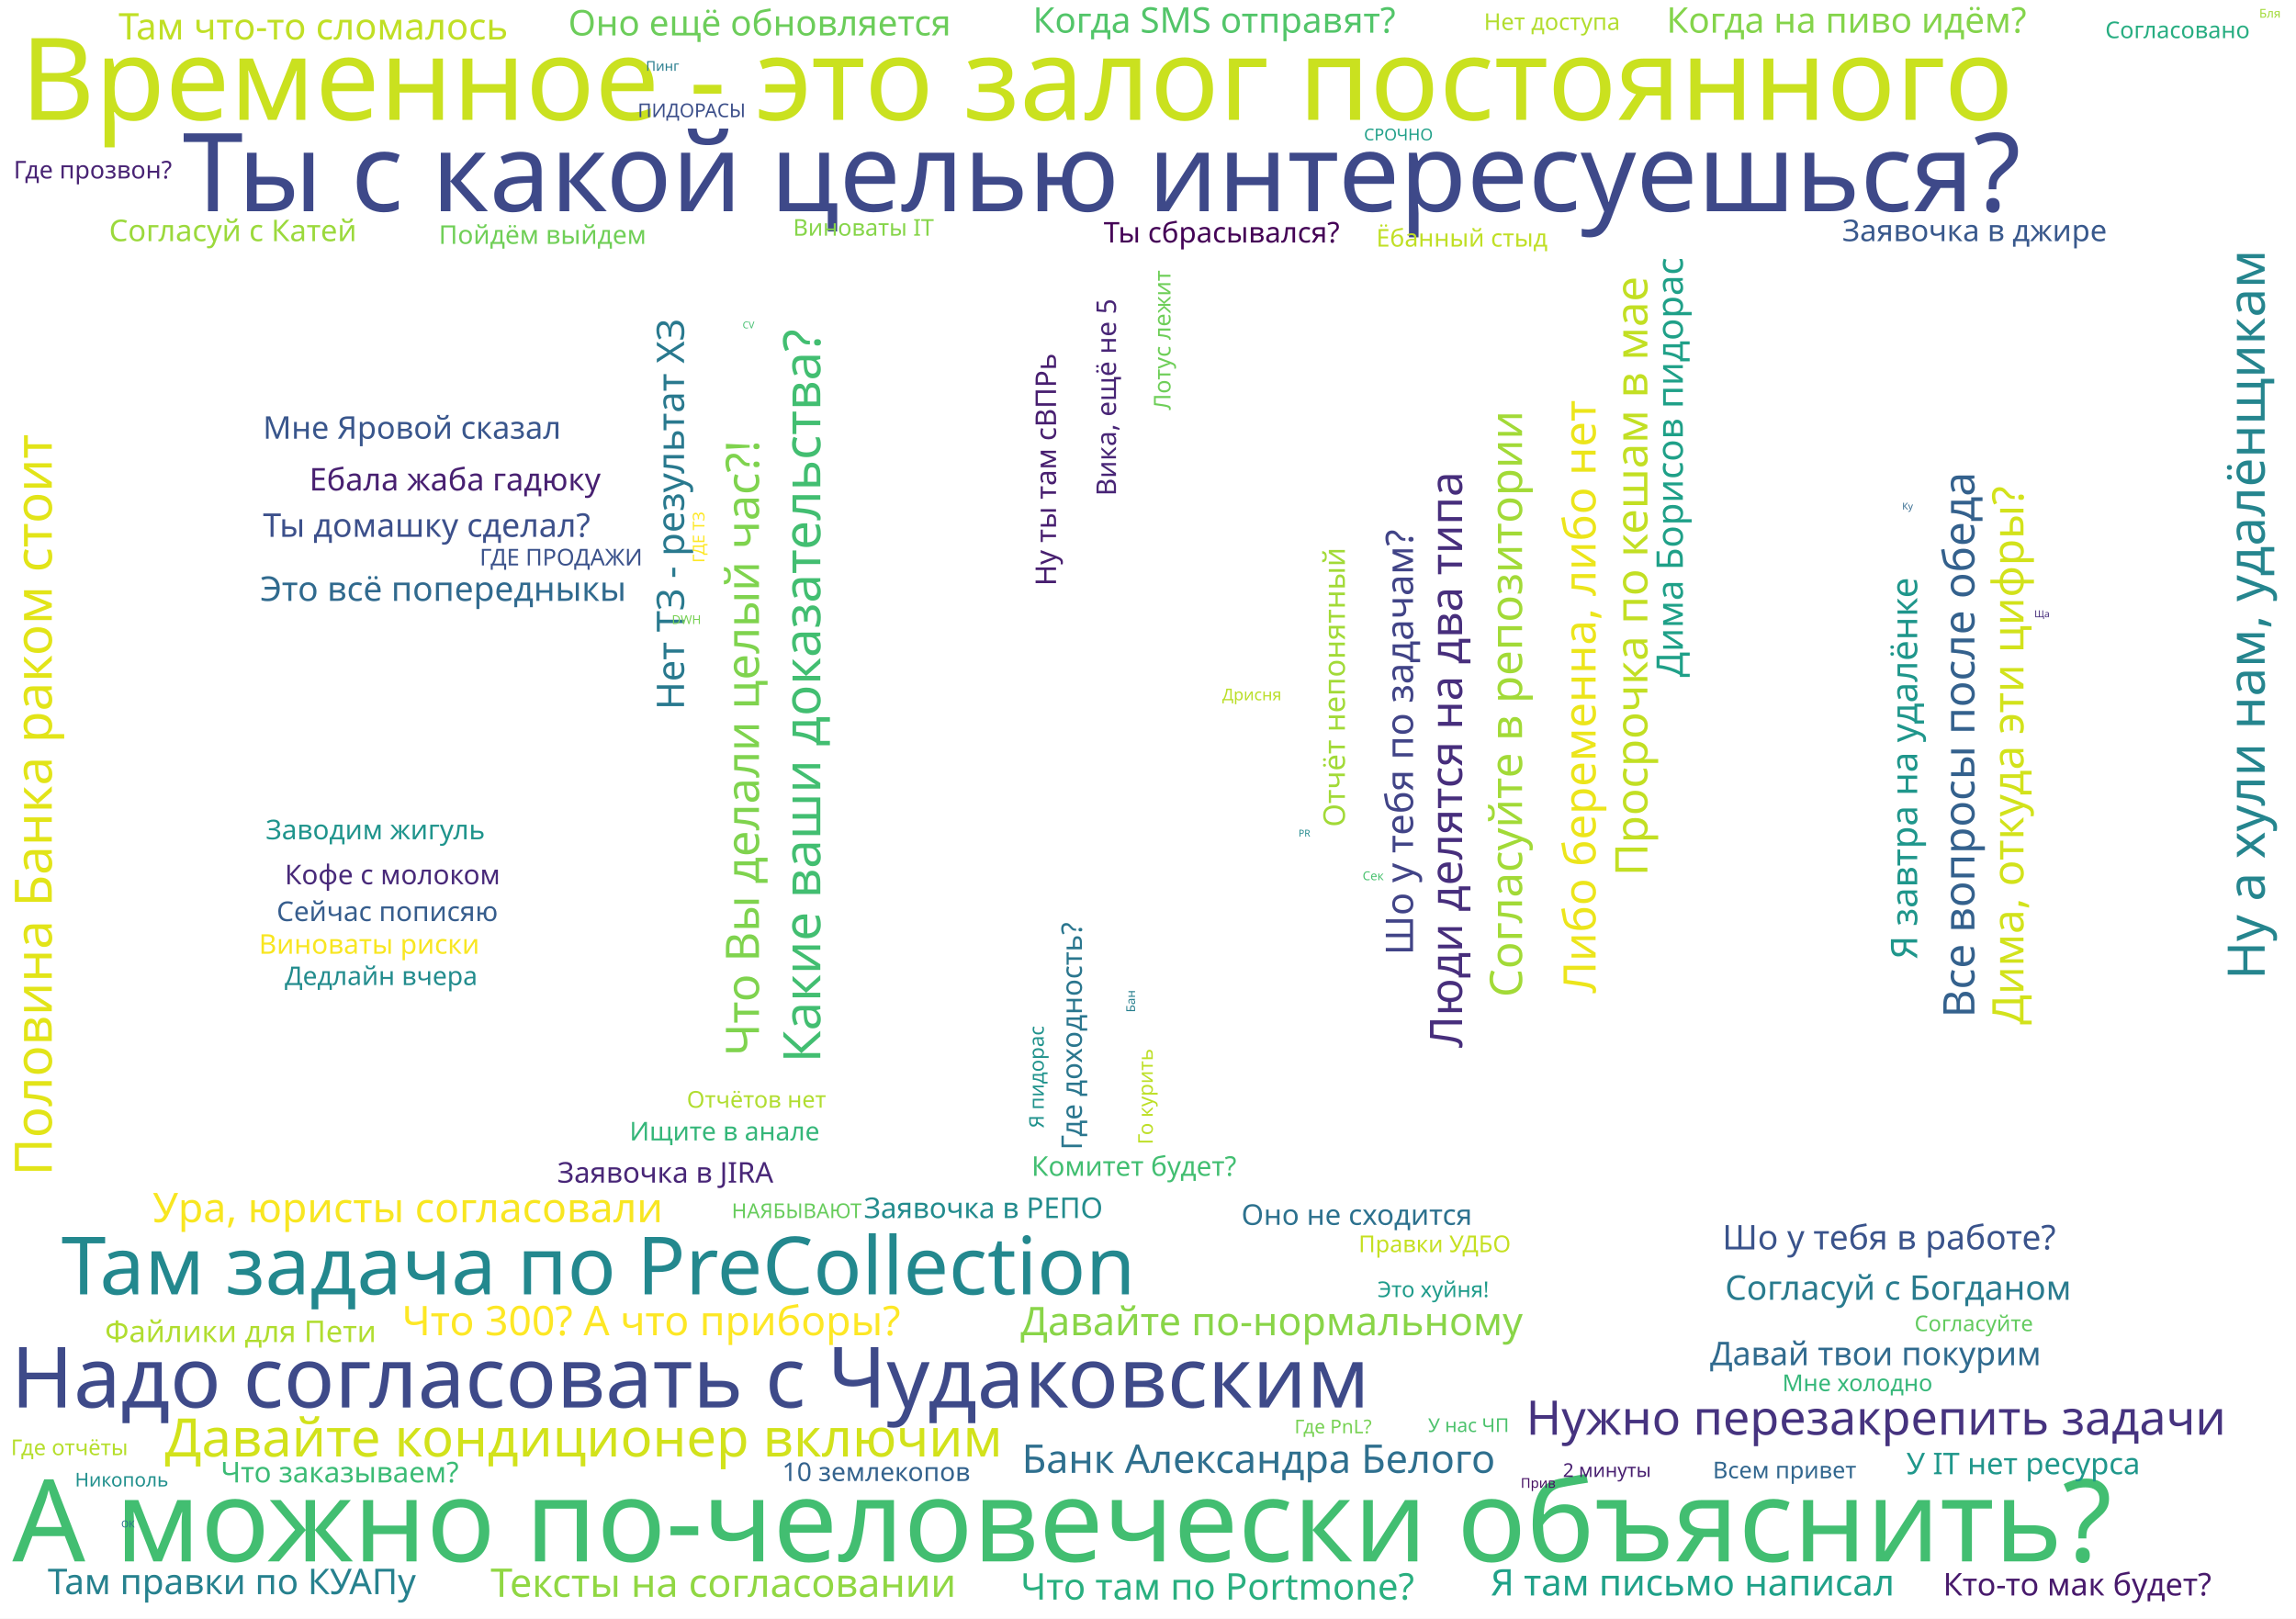
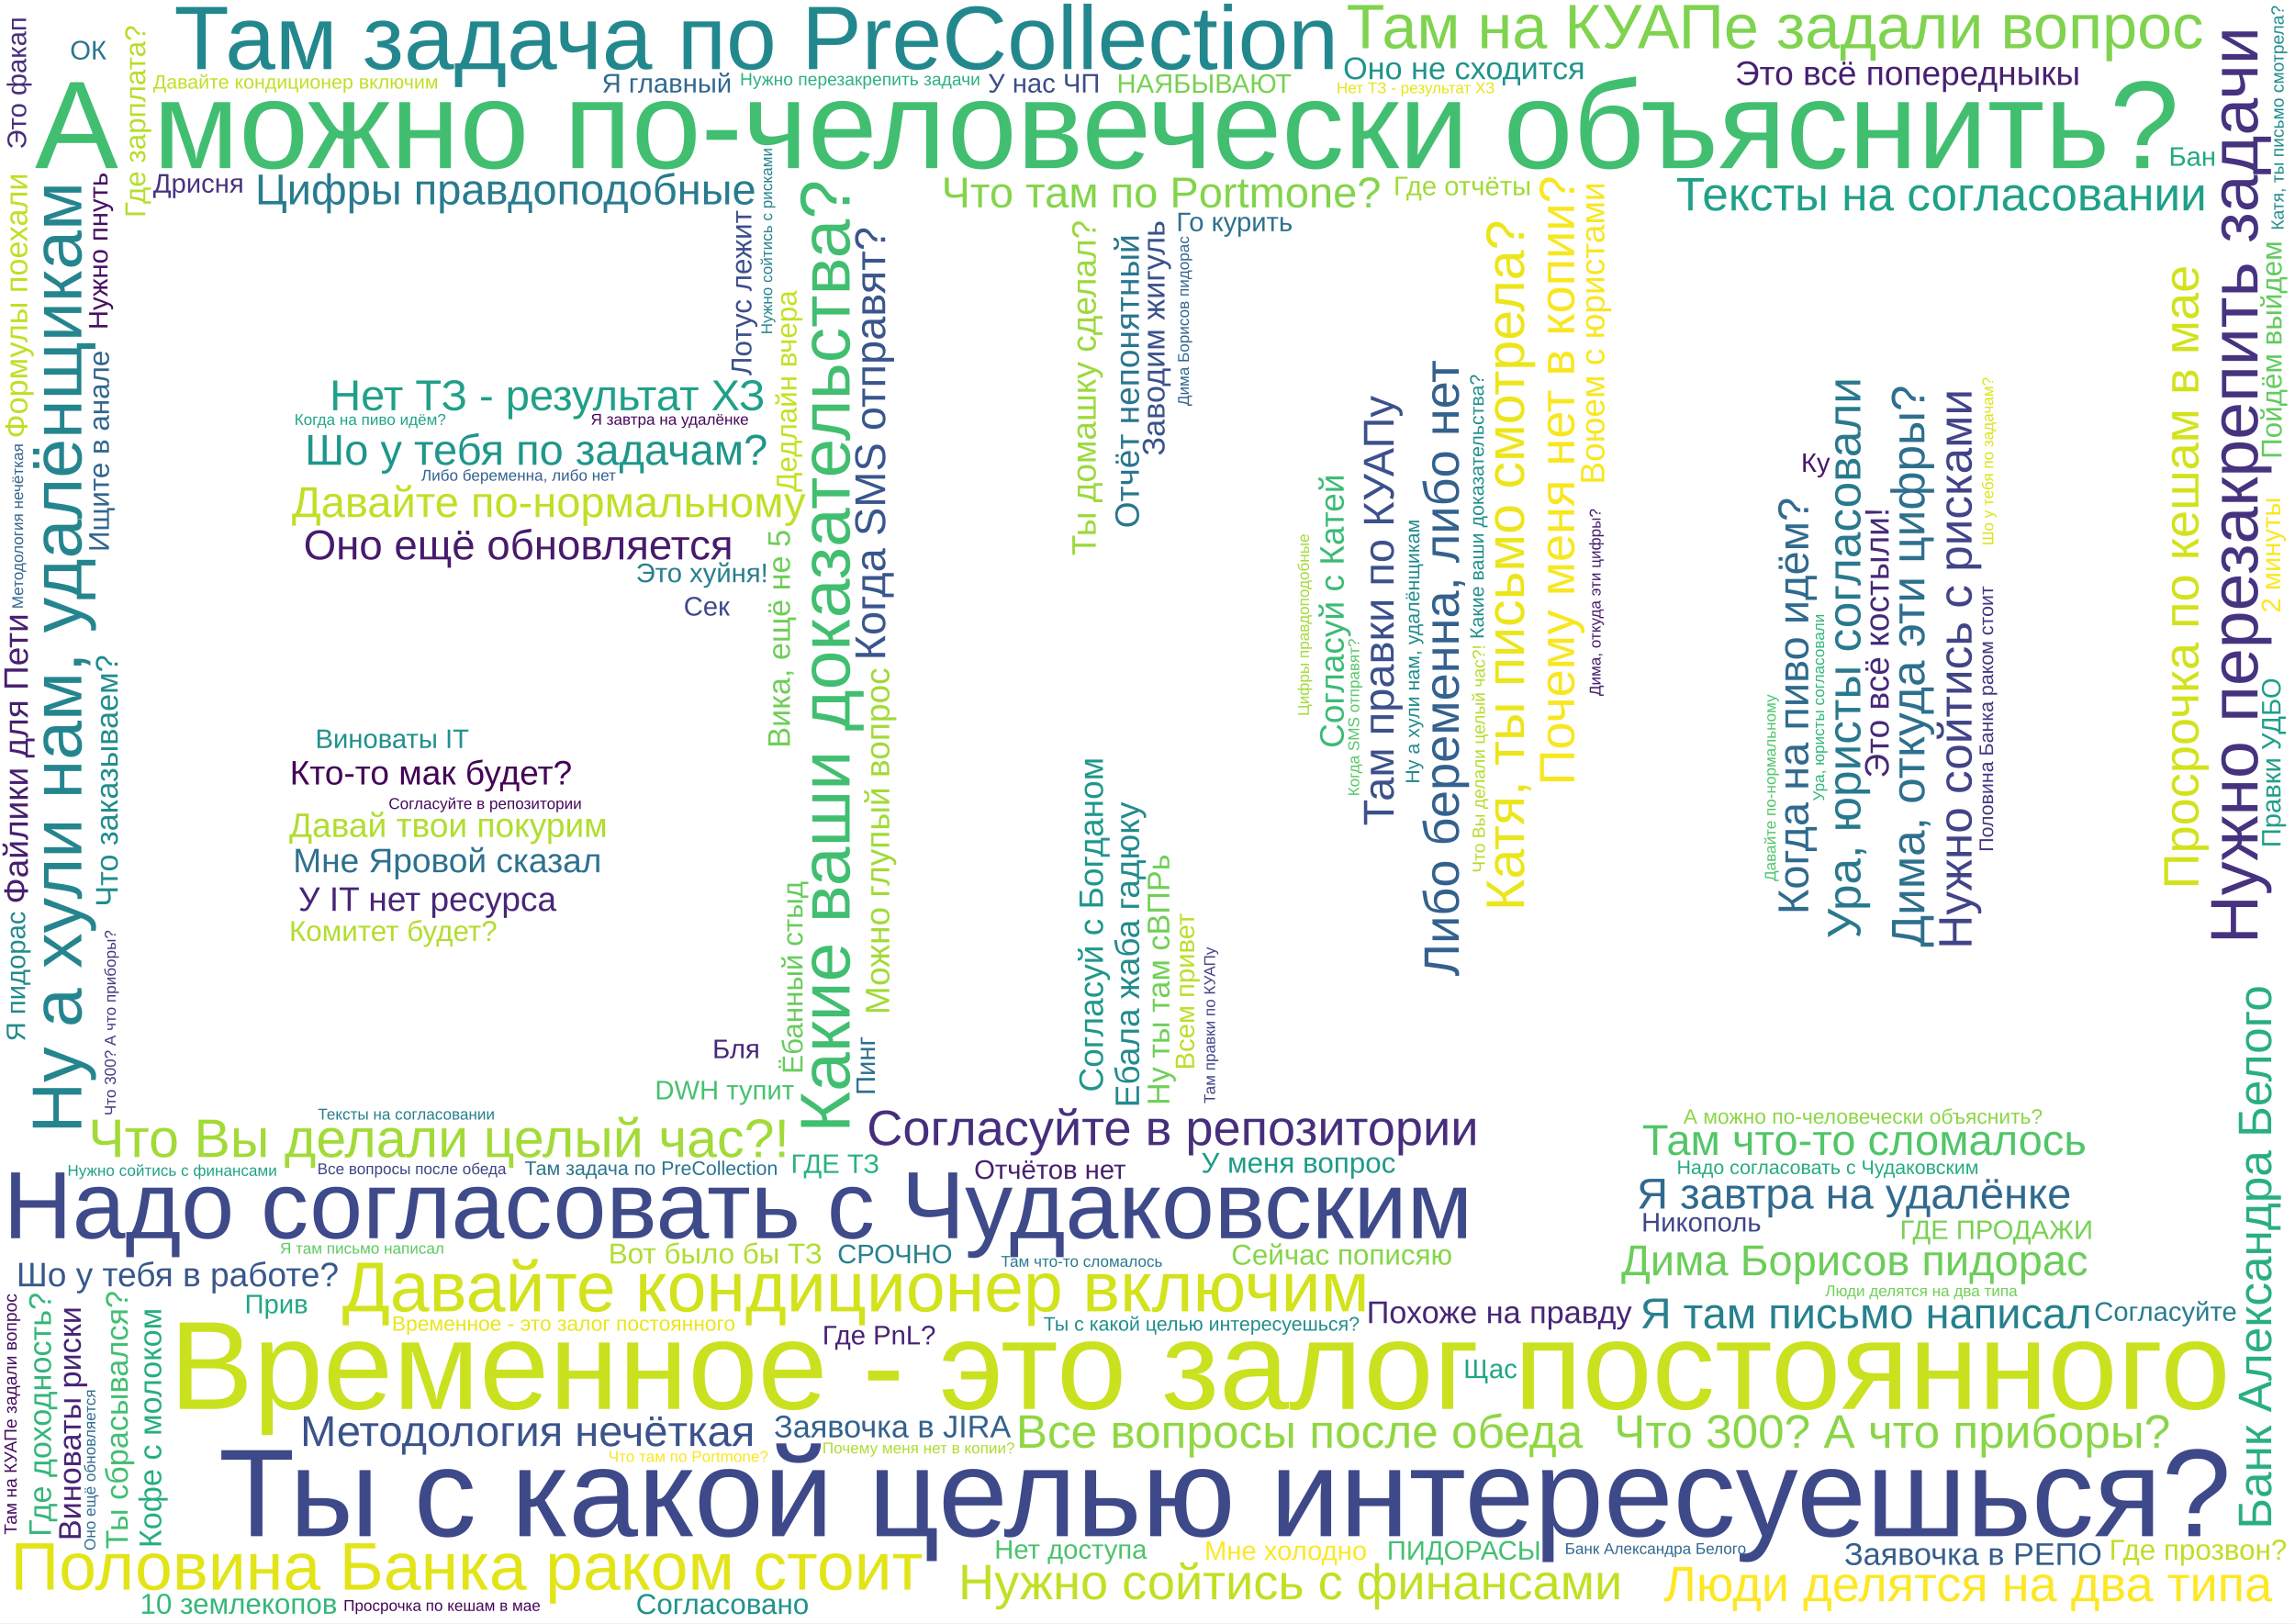
- <svg xmlns="http://www.w3.org/2000/svg" width="1685" height="1188">
-   <style>text{font-family:'Droid Sans Mono';font-weight:normal;font-style:normal;}</style>
+ <svg xmlns="http://www.w3.org/2000/svg" width="28064" height="19848">
+   <style>text{font-family:'Arial';font-weight:normal;font-style:normal;}</style>
  <rect width="100%" height="100%" style="fill:white" />
-   <text transform="translate(15,88)" font-size="84" style="fill:rgb(202, 225, 31)">Временное - это залог постоянного</text>
-   <text transform="translate(9,1146)" font-size="84" style="fill:rgb(66, 190, 113)">А можно по-человечески объяснить?</text>
-   <text transform="translate(134,155)" font-size="80" style="fill:rgb(62, 73, 137)">Ты с какой целью интересуешься?</text>
-   <text transform="translate(8,1033)" font-size="62" style="fill:rgb(62, 74, 137)">Надо согласовать с Чудаковским</text>
-   <text transform="translate(45,950)" font-size="59" style="fill:rgb(35, 136, 142)">Там задача по PreCollection</text>
-   <text transform="translate(121,1069)" font-size="39" style="fill:rgb(210, 226, 27)">Давайте кондиционер включим</text>
-   <text transform="translate(602,780) rotate(-90)" font-size="38" style="fill:rgb(66, 190, 113)">Какие ваши доказательства?</text>
-   <text transform="translate(1662,719) rotate(-90)" font-size="38" style="fill:rgb(37, 133, 142)">Ну а хули нам, удалёнщикам</text>
-   <text transform="translate(38,863) rotate(-90)" font-size="38" style="fill:rgb(226, 228, 24)">Половина Банка раком стоит</text>
-   <text transform="translate(1120,1053)" font-size="35" style="fill:rgb(70, 51, 127)">Нужно перезакрепить задачи</text>
-   <text transform="translate(557,775) rotate(-90)" font-size="34" style="fill:rgb(127, 211, 78)">Что Вы делали целый час?!</text>
-   <text transform="translate(1117,732) rotate(-90)" font-size="33" style="fill:rgb(162, 218, 55)">Согласуйте в репозитории</text>
-   <text transform="translate(1171,729) rotate(-90)" font-size="33" style="fill:rgb(236, 229, 27)">Либо беременна, либо нет</text>
-   <text transform="translate(1209,643) rotate(-90)" font-size="33" style="fill:rgb(194, 223, 35)">Просрочка по кешам в мае</text>
-   <text transform="translate(1073,769) rotate(-90)" font-size="33" style="fill:rgb(71, 46, 124)">Люди делятся на два типа</text>
-   <text transform="translate(1449,747) rotate(-90)" font-size="32" style="fill:rgb(52, 97, 141)">Все вопросы после обеда</text>
-   <text transform="translate(1485,752) rotate(-90)" font-size="32" style="fill:rgb(210, 226, 27)">Дима, откуда эти цифры?</text>
-   <text transform="translate(295,980)" font-size="30" style="fill:rgb(253, 231, 37)">Что 300? А что приборы?</text>
-   <text transform="translate(112,897)" font-size="30" style="fill:rgb(248, 230, 33)">Ура, юристы согласовали</text>
-   <text transform="translate(360,1172)" font-size="29" style="fill:rgb(144, 215, 67)">Тексты на согласовании</text>
-   <text transform="translate(750,1081)" font-size="29" style="fill:rgb(46, 111, 142)">Банк Александра Белого</text>
-   <text transform="translate(749,980)" font-size="29" style="fill:rgb(137, 213, 72)">Давайте по-нормальному</text>
-   <text transform="translate(502,521) rotate(-90)" font-size="28" style="fill:rgb(41, 121, 142)">Нет ТЗ - результат ХЗ</text>
-   <text transform="translate(1037,701) rotate(-90)" font-size="28" style="fill:rgb(65, 68, 135)">Шо у тебя по задачам?</text>
-   <text transform="translate(1094,1171)" font-size="27" style="fill:rgb(31, 161, 136)">Я там письмо написал</text>
-   <text transform="translate(749,1174)" font-size="27" style="fill:rgb(41, 175, 127)">Что там по Portmone?</text>
-   <text transform="translate(87,29)" font-size="27" style="fill:rgb(192, 223, 37)">Там что-то сломалось</text>
-   <text transform="translate(1235,497) rotate(-90)" font-size="27" style="fill:rgb(31, 160, 136)">Дима Борисов пидорас</text>
-   <text transform="translate(1407,704) rotate(-90)" font-size="27" style="fill:rgb(31, 150, 139)">Я завтра на удалёнке</text>
-   <text transform="translate(35,1170)" font-size="26" style="fill:rgb(38, 129, 142)">Там правки по КУАПу</text>
-   <text transform="translate(1223,24)" font-size="26" style="fill:rgb(132, 212, 75)">Когда на пиво идём?</text>
-   <text transform="translate(758,24)" font-size="26" style="fill:rgb(82, 197, 105)">Когда SMS отправят?</text>
-   <text transform="translate(417,26)" font-size="26" style="fill:rgb(108, 205, 90)">Оно ещё обновляется</text>
-   <text transform="translate(191,441)" font-size="25" style="fill:rgb(48, 106, 142)">Это всё попередныкы</text>
-   <text transform="translate(1264,917)" font-size="25" style="fill:rgb(58, 83, 139)">Шо у тебя в работе?</text>
-   <text transform="translate(1266,954)" font-size="25" style="fill:rgb(41, 123, 142)">Согласуй с Богданом</text>
-   <text transform="translate(193,394)" font-size="24" style="fill:rgb(60, 80, 139)">Ты домашку сделал?</text>
-   <text transform="translate(1255,1002)" font-size="24" style="fill:rgb(48, 106, 142)">Давай твои покурим</text>
-   <text transform="translate(193,322)" font-size="23" style="fill:rgb(57, 86, 140)">Мне Яровой сказал</text>
-   <text transform="translate(1426,1171)" font-size="23" style="fill:rgb(72, 26, 108)">Кто-то мак будет?</text>
-   <text transform="translate(227,360)" font-size="23" style="fill:rgb(72, 32, 113)">Ебала жаба гадюку</text>
-   <text transform="translate(1352,177)" font-size="22" style="fill:rgb(56, 88, 140)">Заявочка в джире</text>
-   <text transform="translate(1399,1082)" font-size="22" style="fill:rgb(31, 151, 139)">У IT нет ресурса</text>
-   <text transform="translate(987,607) rotate(-90)" font-size="22" style="fill:rgb(162, 218, 55)">Отчёт непонятный</text>
-   <text transform="translate(80,177)" font-size="22" style="fill:rgb(155, 217, 60)">Согласуй с Катей</text>
-   <text transform="translate(77,985)" font-size="22" style="fill:rgb(176, 221, 47)">Файлики для Пети</text>
-   <text transform="translate(911,899)" font-size="21" style="fill:rgb(44, 113, 142)">Оно не сходится</text>
-   <text transform="translate(810,178)" font-size="21" style="fill:rgb(68, 2, 86)">Ты сбрасывался?</text>
-   <text transform="translate(634,894)" font-size="21" style="fill:rgb(34, 139, 141)">Заявочка в РЕПО</text>
-   <text transform="translate(409,868)" font-size="21" style="fill:rgb(72, 38, 119)">Заявочка в JIRA</text>
-   <text transform="translate(794,844) rotate(-90)" font-size="21" style="fill:rgb(42, 118, 142)">Где доходность?</text>
-   <text transform="translate(162,1088)" font-size="21" style="fill:rgb(59, 187, 117)">Что заказываем?</text>
-   <text transform="translate(775,430) rotate(-90)" font-size="21" style="fill:rgb(72, 31, 112)">Ну ты там сВПРь</text>
-   <text transform="translate(190,700)" font-size="20" style="fill:rgb(248, 230, 33)">Виноваты риски</text>
-   <text transform="translate(209,649)" font-size="20" style="fill:rgb(72, 41, 121)">Кофе с молоком</text>
-   <text transform="translate(819,364) rotate(-90)" font-size="20" style="fill:rgb(72, 37, 118)">Вика, ещё не 5</text>
-   <text transform="translate(195,616)" font-size="20" style="fill:rgb(31, 148, 140)">Заводим жигуль</text>
-   <text transform="translate(757,863)" font-size="20" style="fill:rgb(66, 190, 113)">Комитет будет?</text>
-   <text transform="translate(203,676)" font-size="20" style="fill:rgb(54, 93, 141)">Сейчас пописяю</text>
-   <text transform="translate(574,1087)" font-size="19" style="fill:rgb(51, 98, 141)">10 землекопов</text>
-   <text transform="translate(462,837)" font-size="19" style="fill:rgb(52, 182, 121)">Ищите в анале</text>
-   <text transform="translate(209,723)" font-size="19" style="fill:rgb(34, 140, 141)">Дедлайн вчера</text>
-   <text transform="translate(322,179)" font-size="19" style="fill:rgb(112, 207, 87)">Пойдём выйдем</text>
-   <text transform="translate(1010,181)" font-size="18" style="fill:rgb(192, 223, 37)">Ёбанный стыд</text>
-   <text transform="translate(10,131)" font-size="18" style="fill:rgb(72, 35, 116)">Где прозвон?</text>
-   <text transform="translate(1545,28)" font-size="17" style="fill:rgb(39, 173, 129)">Согласовано</text>
-   <text transform="translate(859,301) rotate(-90)" font-size="17" style="fill:rgb(110, 206, 88)">Лотус лежит</text>
-   <text transform="translate(352,415)" font-size="17" style="fill:rgb(59, 82, 139)">ГДЕ ПРОДАЖИ</text>
-   <text transform="translate(1089,22)" font-size="17" style="fill:rgb(178, 221, 45)">Нет доступа</text>
-   <text transform="translate(582,173)" font-size="17" style="fill:rgb(134, 213, 73)">Виноваты IT</text>
-   <text transform="translate(504,813)" font-size="17" style="fill:rgb(176, 221, 47)">Отчётов нет</text>
-   <text transform="translate(1308,1021)" font-size="17" style="fill:rgb(53, 183, 121)">Мне холодно</text>
-   <text transform="translate(1257,1085)" font-size="17" style="fill:rgb(49, 102, 142)">Всем привет</text>
-   <text transform="translate(997,919)" font-size="17" style="fill:rgb(197, 224, 33)">Правки УДБО</text>
-   <text transform="translate(1405,977)" font-size="16" style="fill:rgb(99, 203, 95)">Согласуйте</text>
-   <text transform="translate(1011,952)" font-size="16" style="fill:rgb(30, 155, 138)">Это хуйня!</text>
-   <text transform="translate(8,1068)" font-size="16" style="fill:rgb(181, 222, 43)">Где отчёты</text>
-   <text transform="translate(537,894)" font-size="15" style="fill:rgb(103, 204, 92)">НАЯБЫВАЮТ</text>
-   <text transform="translate(846,840) rotate(-90)" font-size="15" style="fill:rgb(189, 223, 38)">Го курить</text>
-   <text transform="translate(766,828) rotate(-90)" font-size="15" style="fill:rgb(32, 146, 140)">Я пидорас</text>
-   <text transform="translate(468,86)" font-size="14" style="fill:rgb(60, 79, 138)">ПИДОРАСЫ</text>
-   <text transform="translate(950,1052)" font-size="14" style="fill:rgb(119, 209, 83)">Где PnL?</text>
-   <text transform="translate(1048,1051)" font-size="14" style="fill:rgb(76, 194, 108)">У нас ЧП</text>
-   <text transform="translate(55,1091)" font-size="14" style="fill:rgb(33, 144, 141)">Никополь</text>
-   <text transform="translate(1147,1084)" font-size="14" style="fill:rgb(72, 31, 112)">2 минуты</text>
-   <text transform="translate(517,413) rotate(-90)" font-size="12" style="fill:rgb(253, 231, 37)">ГДЕ ТЗ</text>
-   <text transform="translate(897,514)" font-size="12" style="fill:rgb(186, 222, 40)">Дрисня</text>
-   <text transform="translate(1001,103)" font-size="12" style="fill:rgb(31, 159, 136)">СРОЧНО</text>
-   <text transform="translate(1116,1092)" font-size="10" style="fill:rgb(71, 17, 100)">Прив</text>
-   <text transform="translate(474,52)" font-size="10" style="fill:rgb(40, 125, 142)">Пинг</text>
-   <text transform="translate(833,743) rotate(-90)" font-size="9" style="fill:rgb(39, 127, 142)">Бан</text>
-   <text transform="translate(1658,13)" font-size="9" style="fill:rgb(162, 218, 55)">Бля</text>
-   <text transform="translate(493,458)" font-size="9" style="fill:rgb(119, 209, 83)">DWH</text>
-   <text transform="translate(1000,646)" font-size="9" style="fill:rgb(72, 193, 110)">Сек</text>
-   <text transform="translate(89,1121)" font-size="7" style="fill:rgb(45, 113, 142)">ОК</text>
-   <text transform="translate(953,614)" font-size="7" style="fill:rgb(35, 138, 141)">PR</text>
-   <text transform="translate(1396,374)" font-size="7" style="fill:rgb(49, 104, 142)">Ку</text>
-   <text transform="translate(1493,453)" font-size="7" style="fill:rgb(71, 46, 124)">Ща</text>
-   <text transform="translate(545,241)" font-size="7" style="fill:rgb(68, 191, 112)">CV</text>
+   <text transform="translate(2072,17228)" font-size="1536" style="fill:rgb(202, 225, 31)">Временное - это залог постоянного</text>
+   <text transform="translate(427,2056)" font-size="1528" style="fill:rgb(66, 190, 113)">А можно по-человечески объяснить?</text>
+   <text transform="translate(2672,18784)" font-size="1528" style="fill:rgb(62, 73, 137)">Ты с какой целью интересуешься?</text>
+   <text transform="translate(40,15140)" font-size="1168" style="fill:rgb(62, 74, 137)">Надо согласовать с Чудаковским</text>
+   <text transform="translate(2128,845)" font-size="1104" style="fill:rgb(35, 136, 142)">Там задача по PreCollection</text>
+   <text transform="translate(4184,16035)" font-size="864" style="fill:rgb(210, 226, 27)">Давайте кондиционер включим</text>
+   <text transform="translate(10389,13850) rotate(-90)" font-size="864" style="fill:rgb(66, 190, 113)">Какие ваши доказательства?</text>
+   <text transform="translate(995,13858) rotate(-90)" font-size="864" style="fill:rgb(37, 133, 142)">Ну а хули нам, удалёнщикам</text>
+   <text transform="translate(128,19438)" font-size="824" style="fill:rgb(226, 228, 24)">Половина Банка раком стоит</text>
+   <text transform="translate(27606,11542) rotate(-90)" font-size="824" style="fill:rgb(70, 51, 127)">Нужно перезакрепить задачи</text>
+   <text transform="translate(16464,590)" font-size="768" style="fill:rgb(127, 211, 78)">Там на КУАПе задали вопрос</text>
+   <text transform="translate(1080,14148)" font-size="664" style="fill:rgb(162, 218, 55)">Что Вы делали целый час?!</text>
+   <text transform="translate(18636,11137) rotate(-90)" font-size="664" style="fill:rgb(236, 229, 27)">Катя, ты письмо смотрела?</text>
+   <text transform="translate(11720,19555)" font-size="608" style="fill:rgb(194, 223, 35)">Нужно сойтись с финансами</text>
+   <text transform="translate(10600,14002)" font-size="608" style="fill:rgb(71, 46, 124)">Согласуйте в репозитории</text>
+   <text transform="translate(17838,11938) rotate(-90)" font-size="608" style="fill:rgb(52, 97, 141)">Либо беременна, либо нет</text>
+   <text transform="translate(26883,10871) rotate(-90)" font-size="608" style="fill:rgb(210, 226, 27)">Просрочка по кешам в мае</text>
+   <text transform="translate(20344,19579)" font-size="608" style="fill:rgb(253, 231, 37)">Люди делятся на два типа</text>
+   <text transform="translate(19250,9603) rotate(-90)" font-size="608" style="fill:rgb(248, 230, 33)">Почему меня нет в копии?</text>
+   <text transform="translate(12424,17703)" font-size="576" style="fill:rgb(144, 215, 67)">Все вопросы после обеда</text>
+   <text transform="translate(23532,11580) rotate(-90)" font-size="576" style="fill:rgb(46, 111, 142)">Дима, откуда эти цифры?</text>
+   <text transform="translate(19736,17703)" font-size="576" style="fill:rgb(137, 213, 72)">Что 300? А что приборы?</text>
+   <text transform="translate(22749,11476) rotate(-90)" font-size="576" style="fill:rgb(41, 121, 142)">Ура, юристы согласовали</text>
+   <text transform="translate(24109,11604) rotate(-90)" font-size="576" style="fill:rgb(65, 68, 135)">Нужно сойтись с рисками</text>
+   <text transform="translate(20496,2573)" font-size="576" style="fill:rgb(31, 161, 136)">Тексты на согласовании</text>
+   <text transform="translate(27773,18698) rotate(-90)" font-size="576" style="fill:rgb(41, 175, 127)">Банк Александра Белого</text>
+   <text transform="translate(3568,6322)" font-size="528" style="fill:rgb(192, 223, 37)">Давайте по-нормальному</text>
+   <text transform="translate(4032,5016)" font-size="528" style="fill:rgb(31, 160, 136)">Нет ТЗ - результат ХЗ</text>
+   <text transform="translate(3728,5683)" font-size="528" style="fill:rgb(31, 150, 139)">Шо у тебя по задачам?</text>
+   <text transform="translate(20056,16242)" font-size="528" style="fill:rgb(38, 129, 142)">Я там письмо написал</text>
+   <text transform="translate(11512,2536)" font-size="528" style="fill:rgb(132, 212, 75)">Что там по Portmone?</text>
+   <text transform="translate(20080,14122)" font-size="528" style="fill:rgb(82, 197, 105)">Там что-то сломалось</text>
+   <text transform="translate(19824,15594)" font-size="528" style="fill:rgb(108, 205, 90)">Дима Борисов пидорас</text>
+   <text transform="translate(20016,14778)" font-size="528" style="fill:rgb(48, 106, 142)">Я завтра на удалёнке</text>
+   <text transform="translate(3672,17682)" font-size="528" style="fill:rgb(58, 83, 139)">Методология нечёткая</text>
+   <text transform="translate(3120,2499)" font-size="528" style="fill:rgb(41, 123, 142)">Цифры правдоподобные</text>
+   <text transform="translate(17042,10097) rotate(-90)" font-size="528" style="fill:rgb(60, 80, 139)">Там правки по КУАПу</text>
+   <text transform="translate(22112,11182) rotate(-90)" font-size="528" style="fill:rgb(48, 106, 142)">Когда на пиво идём?</text>
+   <text transform="translate(10824,8076) rotate(-90)" font-size="528" style="fill:rgb(57, 86, 140)">Когда SMS отправят?</text>
+   <text transform="translate(3712,6840)" font-size="512" style="fill:rgb(72, 26, 108)">Оно ещё обновляется</text>
+   <text transform="translate(21216,1039)" font-size="416" style="fill:rgb(72, 32, 113)">Это всё попередныкы</text>
+   <text transform="translate(200,15729)" font-size="416" style="fill:rgb(56, 88, 140)">Шо у тебя в работе?</text>
+   <text transform="translate(13487,13354) rotate(-90)" font-size="416" style="fill:rgb(31, 151, 139)">Согласуй с Богданом</text>
+   <text transform="translate(10874,12407) rotate(-90)" font-size="416" style="fill:rgb(162, 218, 55)">Можно глупый вопрос</text>
+   <text transform="translate(13399,6794) rotate(-90)" font-size="416" style="fill:rgb(155, 217, 60)">Ты домашку сделал?</text>
+   <text transform="translate(3536,10234)" font-size="416" style="fill:rgb(176, 221, 47)">Давай твои покурим</text>
+   <text transform="translate(3584,10666)" font-size="416" style="fill:rgb(44, 113, 142)">Мне Яровой сказал</text>
+   <text transform="translate(3544,9593)" font-size="416" style="fill:rgb(68, 2, 86)">Кто-то мак будет?</text>
+   <text transform="translate(13929,13542) rotate(-90)" font-size="416" style="fill:rgb(34, 139, 141)">Ебала жаба гадюку</text>
+   <text transform="translate(3648,11138)" font-size="416" style="fill:rgb(72, 38, 119)">У IT нет ресурса</text>
+   <text transform="translate(13927,6458) rotate(-90)" font-size="416" style="fill:rgb(42, 118, 142)">Отчёт непонятный</text>
+   <text transform="translate(16431,9148) rotate(-90)" font-size="416" style="fill:rgb(59, 187, 117)">Согласуй с Катей</text>
+   <text transform="translate(340,11052) rotate(-90)" font-size="416" style="fill:rgb(72, 31, 112)">Файлики для Пети</text>
+   <text transform="translate(19618,5924) rotate(-90)" font-size="416" style="fill:rgb(248, 230, 33)">Воюем с юристами</text>
+   <text transform="translate(23095,9515) rotate(-90)" font-size="416" style="fill:rgb(72, 41, 121)">Это всё костыли!</text>
+   <text transform="translate(16712,16179)" font-size="384" style="fill:rgb(72, 37, 118)">Похоже на правду</text>
+   <text transform="translate(16424,968)" font-size="384" style="fill:rgb(31, 148, 140)">Оно не сходится</text>
+   <text transform="translate(1562,18942) rotate(-90)" font-size="384" style="fill:rgb(66, 190, 113)">Ты сбрасывался?</text>
+   <text transform="translate(22552,19136)" font-size="384" style="fill:rgb(54, 93, 141)">Заявочка в РЕПО</text>
+   <text transform="translate(9464,17576)" font-size="384" style="fill:rgb(51, 98, 141)">Заявочка в JIRA</text>
+   <text transform="translate(623,18789) rotate(-90)" font-size="384" style="fill:rgb(52, 182, 121)">Где доходность?</text>
+   <text transform="translate(1439,11087) rotate(-90)" font-size="384" style="fill:rgb(34, 140, 141)">Что заказываем?</text>
+   <text transform="translate(14299,13516) rotate(-90)" font-size="384" style="fill:rgb(112, 207, 87)">Ну ты там сВПРь</text>
+   <text transform="translate(333,5360) rotate(-90)" font-size="384" style="fill:rgb(192, 223, 37)">Формулы поехали</text>
+   <text transform="translate(987,18838) rotate(-90)" font-size="384" style="fill:rgb(72, 35, 116)">Виноваты риски</text>
+   <text transform="translate(1971,18928) rotate(-90)" font-size="384" style="fill:rgb(39, 173, 129)">Кофе с молоком</text>
+   <text transform="translate(9659,9146) rotate(-90)" font-size="384" style="fill:rgb(110, 206, 88)">Вика, ещё не 5</text>
+   <text transform="translate(14240,5574) rotate(-90)" font-size="384" style="fill:rgb(59, 82, 139)">Заводим жигуль</text>
+   <text transform="translate(3536,11506)" font-size="352" style="fill:rgb(178, 221, 45)">Комитет будет?</text>
+   <text transform="translate(15056,15464)" font-size="352" style="fill:rgb(134, 213, 73)">Сейчас пописяю</text>
+   <text transform="translate(7440,15450)" font-size="352" style="fill:rgb(176, 221, 47)">Вот было бы ТЗ</text>
+   <text transform="translate(1712,19733)" font-size="352" style="fill:rgb(53, 183, 121)">10 землекопов</text>
+   <text transform="translate(1332,6747) rotate(-90)" font-size="352" style="fill:rgb(49, 102, 142)">Ищите в анале</text>
+   <text transform="translate(9740,6015) rotate(-90)" font-size="352" style="fill:rgb(197, 224, 33)">Дедлайн вчера</text>
+   <text transform="translate(27900,5611) rotate(-90)" font-size="352" style="fill:rgb(99, 203, 95)">Пойдём выйдем</text>
+   <text transform="translate(14688,14340)" font-size="352" style="fill:rgb(30, 155, 138)">У меня вопрос</text>
+   <text transform="translate(1776,2660) rotate(-90)" font-size="352" style="fill:rgb(181, 222, 43)">Где зарплата?</text>
+   <text transform="translate(9814,13132) rotate(-90)" font-size="352" style="fill:rgb(103, 204, 92)">Ёбанный стыд</text>
+   <text transform="translate(25792,19072)" font-size="352" style="fill:rgb(189, 223, 38)">Где прозвон?</text>
+   <text transform="translate(7776,19736)" font-size="352" style="fill:rgb(32, 146, 140)">Согласовано</text>
+   <text transform="translate(9188,4592) rotate(-90)" font-size="352" style="fill:rgb(60, 79, 138)">Лотус лежит</text>
+   <text transform="translate(23232,15151)" font-size="328" style="fill:rgb(119, 209, 83)">ГДЕ ПРОДАЖИ</text>
+   <text transform="translate(12160,19059)" font-size="328" style="fill:rgb(76, 194, 108)">Нет доступа</text>
+   <text transform="translate(3856,9147)" font-size="328" style="fill:rgb(33, 144, 141)">Виноваты IT</text>
+   <text transform="translate(11912,14415)" font-size="328" style="fill:rgb(72, 31, 112)">Отчётов нет</text>
+   <text transform="translate(14728,19075)" font-size="328" style="fill:rgb(253, 231, 37)">Мне холодно</text>
+   <text transform="translate(14603,13083) rotate(-90)" font-size="328" style="fill:rgb(186, 222, 40)">Всем привет</text>
+   <text transform="translate(27887,10364) rotate(-90)" font-size="328" style="fill:rgb(31, 159, 136)">Правки УДБО</text>
+   <text transform="translate(1315,4031) rotate(-90)" font-size="328" style="fill:rgb(71, 17, 100)">Нужно пнуть</text>
+   <text transform="translate(25608,16151)" font-size="328" style="fill:rgb(40, 125, 142)">Согласуйте</text>
+   <text transform="translate(7776,7119)" font-size="328" style="fill:rgb(39, 127, 142)">Это хуйня!</text>
+   <text transform="translate(17040,2387)" font-size="328" style="fill:rgb(162, 218, 55)">Где отчёты</text>
+   <text transform="translate(13656,1135)" font-size="328" style="fill:rgb(119, 209, 83)">НАЯБЫВАЮТ</text>
+   <text transform="translate(8008,13443)" font-size="328" style="fill:rgb(72, 193, 110)">DWH тупит</text>
+   <text transform="translate(14384,2827)" font-size="328" style="fill:rgb(45, 113, 142)">Го курить</text>
+   <text transform="translate(307,12734) rotate(-90)" font-size="328" style="fill:rgb(35, 138, 141)">Я пидорас</text>
+   <text transform="translate(7360,1131)" font-size="328" style="fill:rgb(49, 104, 142)">Я главный</text>
+   <text transform="translate(319,1824) rotate(-90)" font-size="328" style="fill:rgb(71, 46, 124)">Это факап</text>
+   <text transform="translate(16960,19071)" font-size="328" style="fill:rgb(68, 191, 112)">ПИДОРАСЫ</text>
+   <text transform="translate(10056,16439)" font-size="328" style="fill:rgb(72, 33, 115)">Где PnL?</text>
+   <text transform="translate(12080,1131)" font-size="328" style="fill:rgb(61, 77, 138)">У нас ЧП</text>
+   <text transform="translate(20072,15059)" font-size="328" style="fill:rgb(64, 70, 136)">Никополь</text>
+   <text transform="translate(27884,7493) rotate(-90)" font-size="328" style="fill:rgb(251, 231, 35)">2 минуты</text>
+   <text transform="translate(9672,14343)" font-size="328" style="fill:rgb(44, 177, 126)">ГДЕ ТЗ</text>
+   <text transform="translate(1872,2355)" font-size="328" style="fill:rgb(70, 52, 128)">Дрисня</text>
+   <text transform="translate(10240,15447)" font-size="328" style="fill:rgb(38, 129, 142)">СРОЧНО</text>
+   <text transform="translate(2992,16059)" font-size="328" style="fill:rgb(34, 167, 133)">Прив</text>
+   <text transform="translate(10699,13392) rotate(-90)" font-size="328" style="fill:rgb(45, 112, 142)">Пинг</text>
+   <text transform="translate(26520,2027)" font-size="328" style="fill:rgb(35, 169, 131)">Бан</text>
+   <text transform="translate(8712,12939)" font-size="328" style="fill:rgb(72, 38, 119)">Бля</text>
+   <text transform="translate(17896,16851)" font-size="328" style="fill:rgb(33, 166, 133)">Щас</text>
+   <text transform="translate(8360,7527)" font-size="328" style="fill:rgb(63, 72, 137)">Сек</text>
+   <text transform="translate(856,727)" font-size="328" style="fill:rgb(43, 117, 142)">ОК</text>
+   <text transform="translate(22024,5771)" font-size="328" style="fill:rgb(72, 22, 104)">Ку</text>
+   <text transform="translate(4792,16272)" font-size="256" style="fill:rgb(234, 229, 26)">Временное - это залог постоянного</text>
+   <text transform="translate(20585,13741)" font-size="256" style="fill:rgb(139, 214, 70)">А можно по-человечески объяснить?</text>
+   <text transform="translate(12760,16271)" font-size="240" style="fill:rgb(33, 142, 141)">Ты с какой целью интересуешься?</text>
+   <text transform="translate(20504,14356)" font-size="240" style="fill:rgb(37, 171, 130)">Надо согласовать с Чудаковским</text>
+   <text transform="translate(6416,14367)" font-size="240" style="fill:rgb(43, 117, 142)">Там задача по PreCollection</text>
+   <text transform="translate(1872,1084)" font-size="240" style="fill:rgb(192, 223, 37)">Давайте кондиционер включим</text>
+   <text transform="translate(18143,7813) rotate(-90)" font-size="240" style="fill:rgb(33, 144, 141)">Какие ваши доказательства?</text>
+   <text transform="translate(17356,9583) rotate(-90)" font-size="240" style="fill:rgb(34, 139, 141)">Ну а хули нам, удалёнщикам</text>
+   <text transform="translate(24372,10415) rotate(-90)" font-size="240" style="fill:rgb(69, 53, 129)">Половина Банка раком стоит</text>
+   <text transform="translate(9048,1043)" font-size="216" style="fill:rgb(44, 177, 126)">Нужно перезакрепить задачи</text>
+   <text transform="translate(203,18766) rotate(-90)" font-size="216" style="fill:rgb(71, 16, 99)">Там на КУАПе задали вопрос</text>
+   <text transform="translate(18157,10672) rotate(-90)" font-size="216" style="fill:rgb(178, 221, 45)">Что Вы делали целый час?!</text>
+   <text transform="translate(27925,2814) rotate(-90)" font-size="216" style="fill:rgb(33, 142, 141)">Катя, ты письмо смотрела?</text>
+   <text transform="translate(824,14378)" font-size="192" style="fill:rgb(31, 162, 135)">Нужно сойтись с финансами</text>
+   <text transform="translate(4752,9892)" font-size="192" style="fill:rgb(70, 10, 93)">Согласуйте в репозитории</text>
+   <text transform="translate(5152,5878)" font-size="192" style="fill:rgb(52, 97, 141)">Либо беременна, либо нет</text>
+   <text transform="translate(4200,19698)" font-size="192" style="fill:rgb(69, 5, 89)">Просрочка по кешам в мае</text>
+   <text transform="translate(22320,15850)" font-size="192" style="fill:rgb(112, 207, 87)">Люди делятся на два типа</text>
+   <text transform="translate(10056,17772)" font-size="192" style="fill:rgb(173, 220, 48)">Почему меня нет в копии?</text>
+   <text transform="translate(3880,14358)" font-size="192" style="fill:rgb(65, 68, 135)">Все вопросы после обеда</text>
+   <text transform="translate(19572,8510) rotate(-90)" font-size="192" style="fill:rgb(72, 27, 109)">Дима, откуда эти цифры?</text>
+   <text transform="translate(1414,13641) rotate(-90)" font-size="192" style="fill:rgb(69, 56, 130)">Что 300? А что приборы?</text>
+   <text transform="translate(22306,9794) rotate(-90)" font-size="192" style="fill:rgb(52, 182, 121)">Ура, юристы согласовали</text>
+   <text transform="translate(9442,4089) rotate(-90)" font-size="192" style="fill:rgb(37, 133, 142)">Нужно сойтись с рисками</text>
+   <text transform="translate(3888,13690)" font-size="192" style="fill:rgb(40, 125, 142)">Тексты на согласовании</text>
+   <text transform="translate(19136,19002)" font-size="192" style="fill:rgb(49, 104, 142)">Банк Александра Белого</text>
+   <text transform="translate(21714,10776) rotate(-90)" font-size="192" style="fill:rgb(80, 196, 106)">Давайте по-нормальному</text>
+   <text transform="translate(16344,1140)" font-size="192" style="fill:rgb(229, 228, 25)">Нет ТЗ - результат ХЗ</text>
+   <text transform="translate(24374,6671) rotate(-90)" font-size="192" style="fill:rgb(221, 227, 24)">Шо у тебя по задачам?</text>
+   <text transform="translate(3424,15330)" font-size="192" style="fill:rgb(94, 201, 98)">Я там письмо написал</text>
+   <text transform="translate(7440,17876)" font-size="192" style="fill:rgb(248, 230, 33)">Что там по Portmone?</text>
+   <text transform="translate(12240,15490)" font-size="192" style="fill:rgb(41, 121, 142)">Там что-то сломалось</text>
+   <text transform="translate(14538,4963) rotate(-90)" font-size="192" style="fill:rgb(49, 104, 142)">Дима Борисов пидорас</text>
+   <text transform="translate(7224,5194)" font-size="192" style="fill:rgb(70, 8, 92)">Я завтра на удалёнке</text>
+   <text transform="translate(282,7445) rotate(-90)" font-size="192" style="fill:rgb(50, 100, 142)">Методология нечёткая</text>
+   <text transform="translate(16006,8755) rotate(-90)" font-size="192" style="fill:rgb(162, 218, 55)">Цифры правдоподобные</text>
+   <text transform="translate(14858,13493) rotate(-90)" font-size="192" style="fill:rgb(64, 69, 136)">Там правки по КУАПу</text>
+   <text transform="translate(3600,5196)" font-size="192" style="fill:rgb(32, 164, 134)">Когда на пиво идём?</text>
+   <text transform="translate(16620,9736) rotate(-90)" font-size="192" style="fill:rgb(86, 198, 103)">Когда SMS отправят?</text>
+   <text transform="translate(1166,18959) rotate(-90)" font-size="192" style="fill:rgb(47, 108, 142)">Оно ещё обновляется</text>
</svg>
